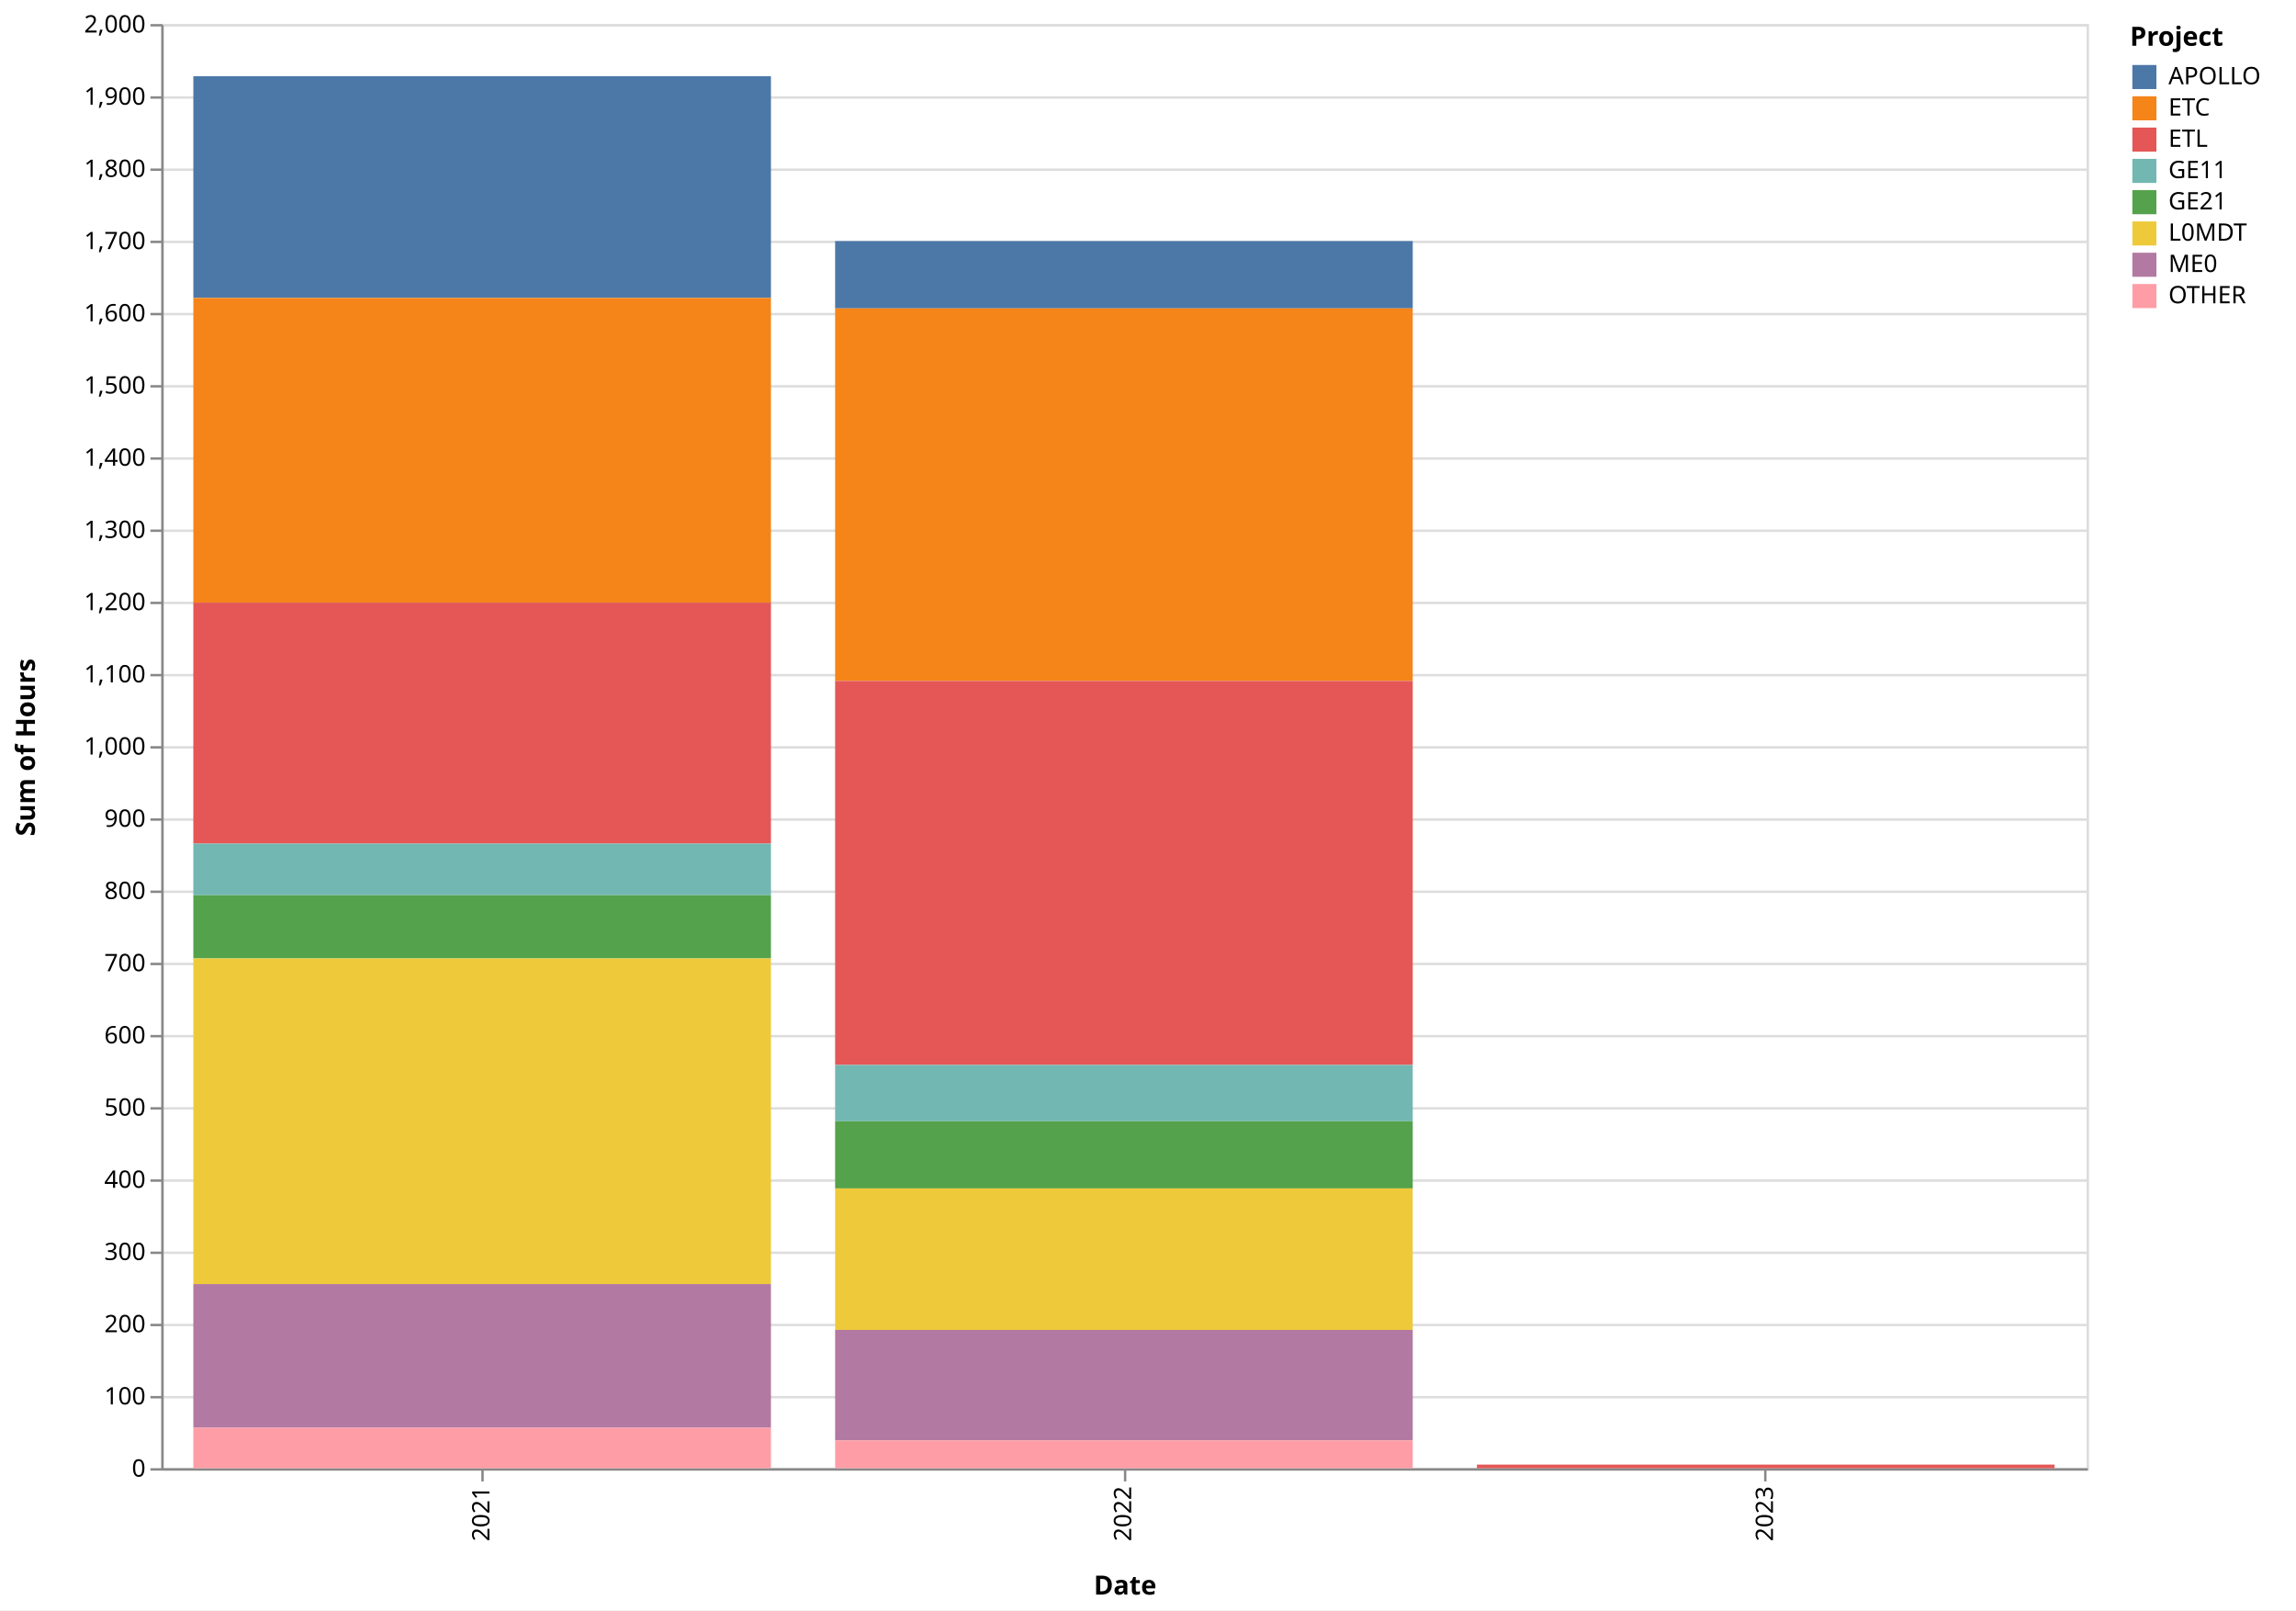
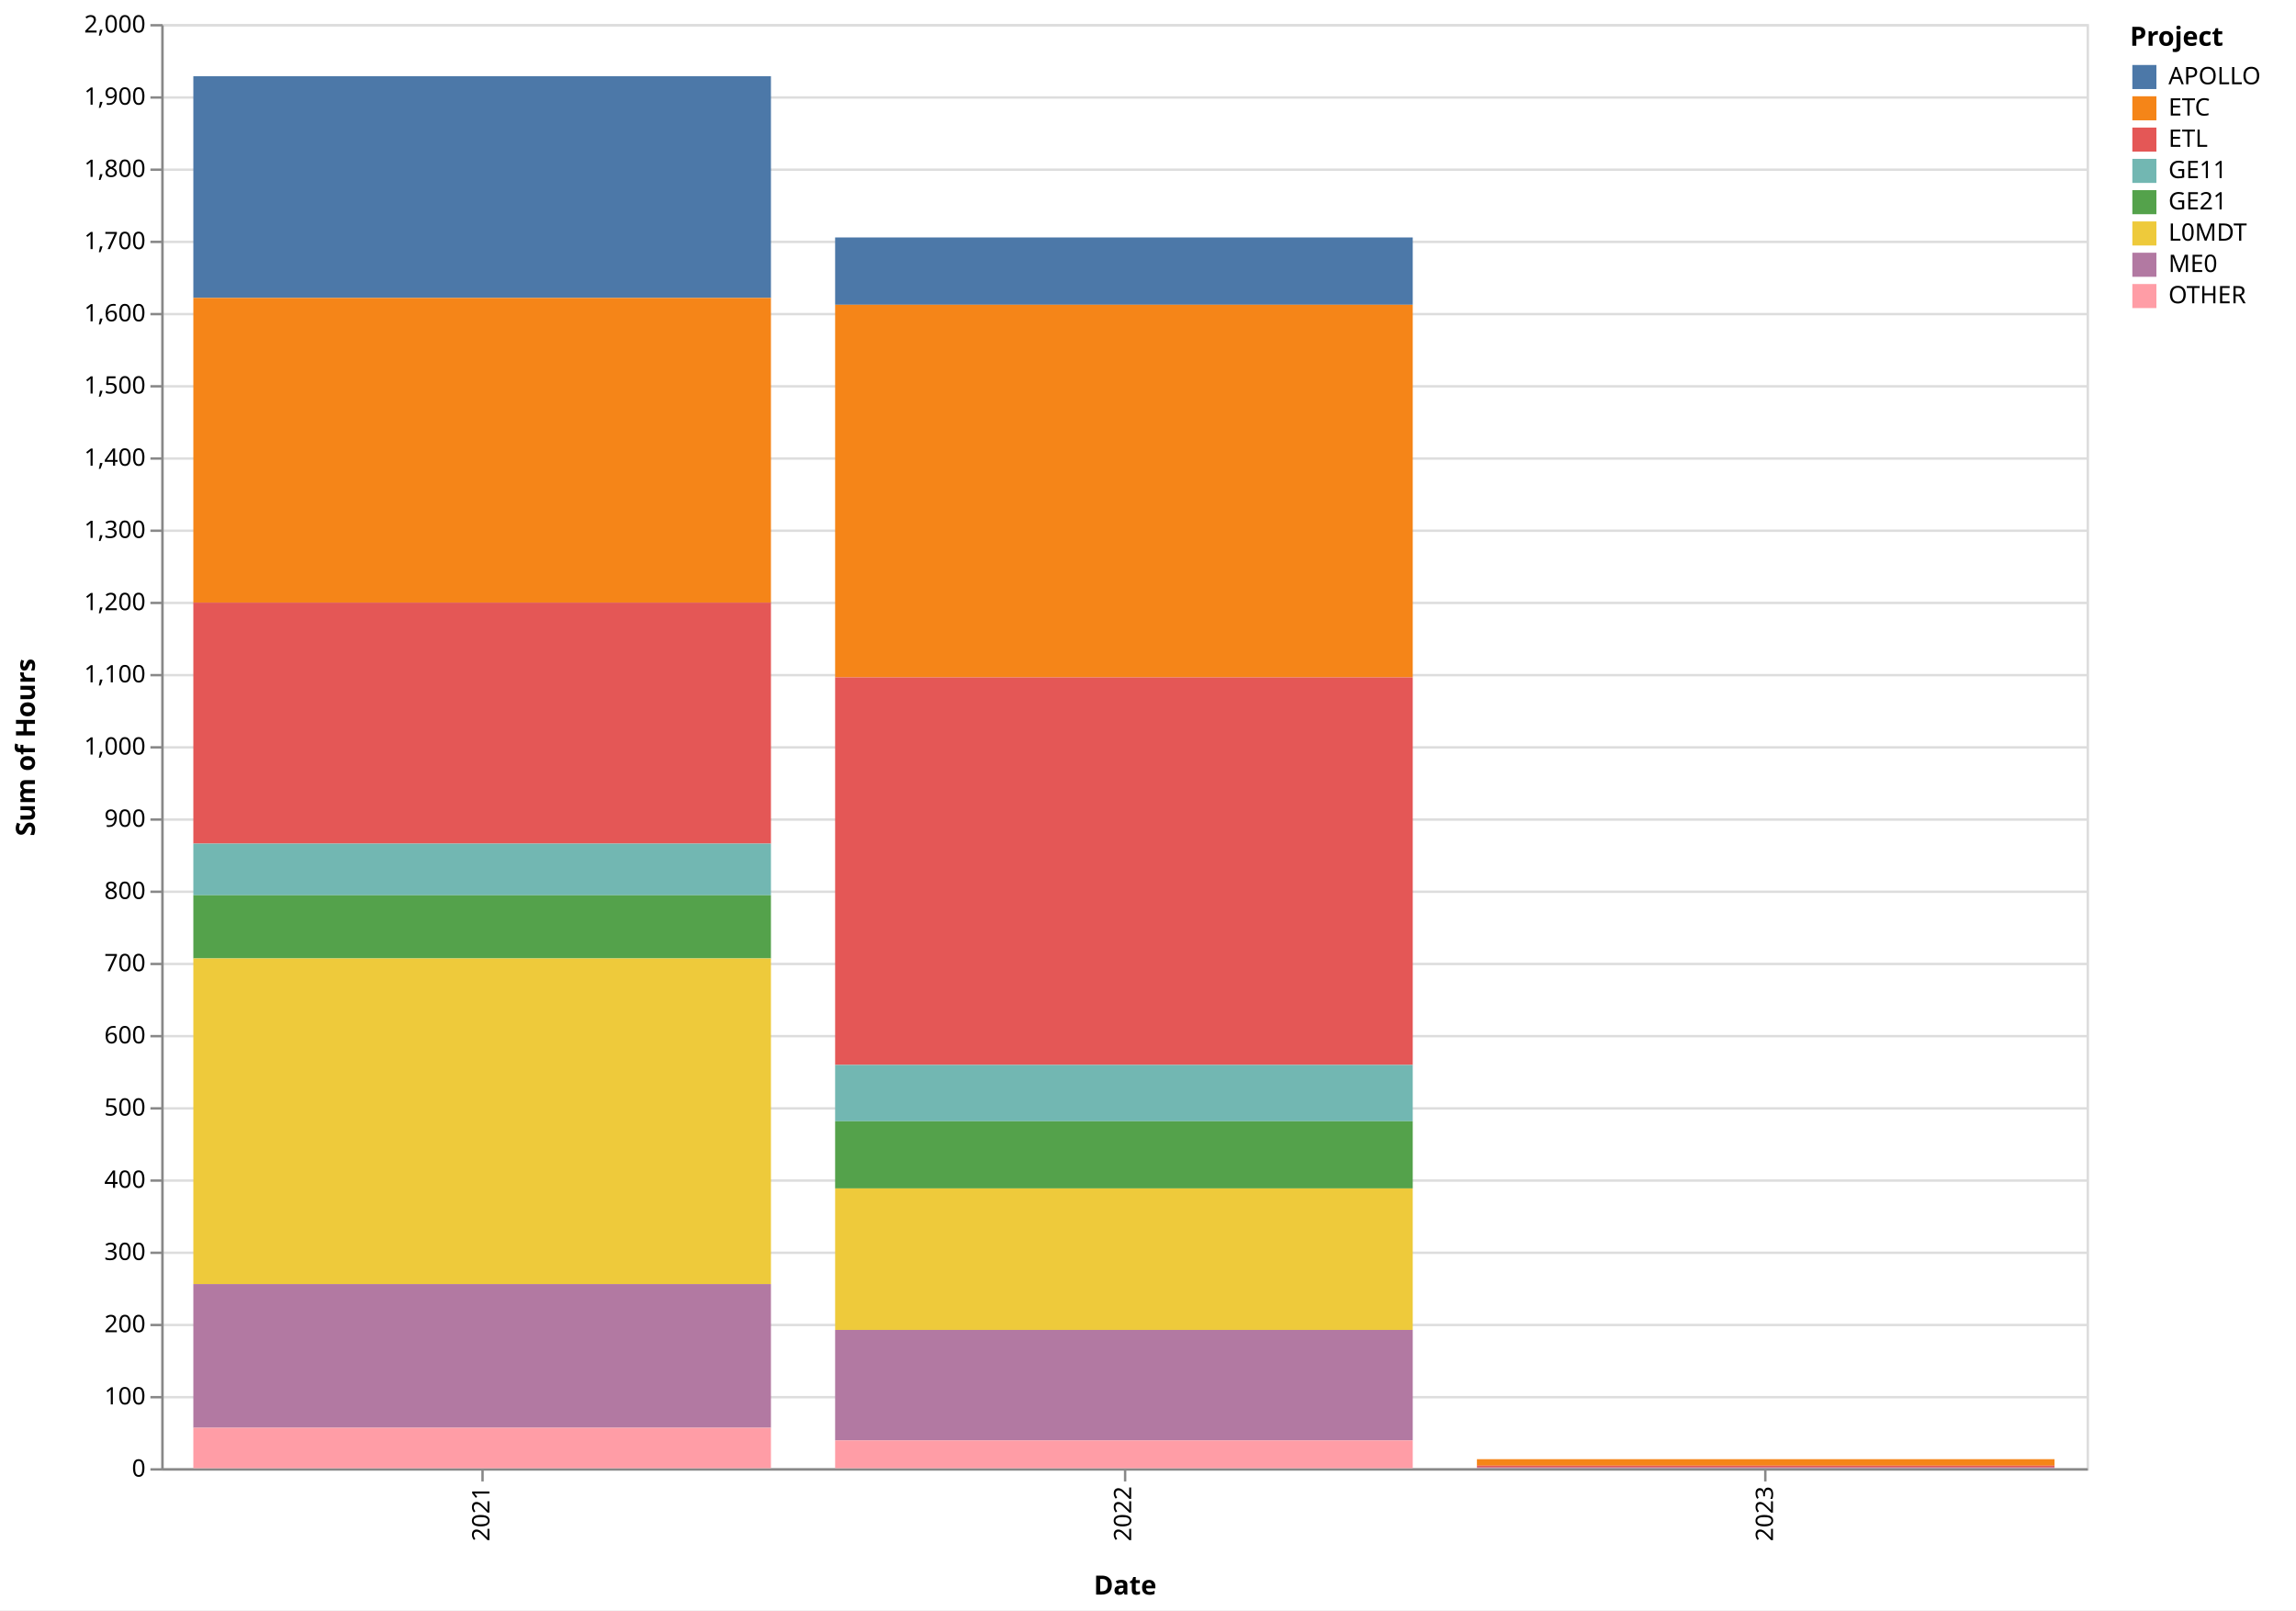
<svg xmlns="http://www.w3.org/2000/svg" class="marks" width="954" height="669" viewBox="0 0 954 669" version="1.1">
  <rect width="954" height="669" style="fill: white;" />
  <g transform="translate(67,10)">
    <g class="mark-group role-frame root">
      <g transform="translate(0,0)">
        <path class="background" d="M0.5,0.5h800v600h-800Z" style="fill: none; stroke: #ddd;" />
        <g>
          <g class="mark-group role-axis">
            <g transform="translate(0.5,0.5)">
              <path class="background" d="M0,0h0v0h0Z" style="pointer-events: none; fill: none;" />
              <g>
                <g class="mark-rule role-axis-grid" style="pointer-events: none;">
                  <line transform="translate(0,600)" x2="800" y2="0" style="fill: none; stroke: #ddd; stroke-width: 1; opacity: 1;" />
                  <line transform="translate(0,570)" x2="800" y2="0" style="fill: none; stroke: #ddd; stroke-width: 1; opacity: 1;" />
                  <line transform="translate(0,540)" x2="800" y2="0" style="fill: none; stroke: #ddd; stroke-width: 1; opacity: 1;" />
                  <line transform="translate(0,510)" x2="800" y2="0" style="fill: none; stroke: #ddd; stroke-width: 1; opacity: 1;" />
                  <line transform="translate(0,480)" x2="800" y2="0" style="fill: none; stroke: #ddd; stroke-width: 1; opacity: 1;" />
                  <line transform="translate(0,450)" x2="800" y2="0" style="fill: none; stroke: #ddd; stroke-width: 1; opacity: 1;" />
                  <line transform="translate(0,420)" x2="800" y2="0" style="fill: none; stroke: #ddd; stroke-width: 1; opacity: 1;" />
                  <line transform="translate(0,390)" x2="800" y2="0" style="fill: none; stroke: #ddd; stroke-width: 1; opacity: 1;" />
                  <line transform="translate(0,360)" x2="800" y2="0" style="fill: none; stroke: #ddd; stroke-width: 1; opacity: 1;" />
                  <line transform="translate(0,330)" x2="800" y2="0" style="fill: none; stroke: #ddd; stroke-width: 1; opacity: 1;" />
                  <line transform="translate(0,300)" x2="800" y2="0" style="fill: none; stroke: #ddd; stroke-width: 1; opacity: 1;" />
                  <line transform="translate(0,270)" x2="800" y2="0" style="fill: none; stroke: #ddd; stroke-width: 1; opacity: 1;" />
                  <line transform="translate(0,240)" x2="800" y2="0" style="fill: none; stroke: #ddd; stroke-width: 1; opacity: 1;" />
                  <line transform="translate(0,210)" x2="800" y2="0" style="fill: none; stroke: #ddd; stroke-width: 1; opacity: 1;" />
                  <line transform="translate(0,180)" x2="800" y2="0" style="fill: none; stroke: #ddd; stroke-width: 1; opacity: 1;" />
                  <line transform="translate(0,150)" x2="800" y2="0" style="fill: none; stroke: #ddd; stroke-width: 1; opacity: 1;" />
                  <line transform="translate(0,120)" x2="800" y2="0" style="fill: none; stroke: #ddd; stroke-width: 1; opacity: 1;" />
                  <line transform="translate(0,90)" x2="800" y2="0" style="fill: none; stroke: #ddd; stroke-width: 1; opacity: 1;" />
                  <line transform="translate(0,60)" x2="800" y2="0" style="fill: none; stroke: #ddd; stroke-width: 1; opacity: 1;" />
                  <line transform="translate(0,30)" x2="800" y2="0" style="fill: none; stroke: #ddd; stroke-width: 1; opacity: 1;" />
                  <line transform="translate(0,0)" x2="800" y2="0" style="fill: none; stroke: #ddd; stroke-width: 1; opacity: 1;" />
                </g>
              </g>
              <path class="foreground" d="" style="pointer-events: none; display: none; fill: none;" />
            </g>
          </g>
          <g class="mark-group role-axis">
            <g transform="translate(0.5,600.5)">
              <path class="background" d="M0,0h0v0h0Z" style="pointer-events: none; fill: none;" />
              <g>
                <g class="mark-rule role-axis-tick" style="pointer-events: none;">
                  <line transform="translate(133,0)" x2="0" y2="5" style="fill: none; stroke: #888; stroke-width: 1; opacity: 1;" />
                  <line transform="translate(400,0)" x2="0" y2="5" style="fill: none; stroke: #888; stroke-width: 1; opacity: 1;" />
                  <line transform="translate(666,0)" x2="0" y2="5" style="fill: none; stroke: #888; stroke-width: 1; opacity: 1;" />
                </g>
                <g class="mark-text role-axis-label" style="pointer-events: none;">
                  <text text-anchor="end" transform="translate(132.8333,7) rotate(270) translate(0,3)" style="font-family: sans-serif; font-size: 10px; fill: #000; opacity: 1;">2021</text>
                  <text text-anchor="end" transform="translate(399.5,7) rotate(270) translate(0,3)" style="font-family: sans-serif; font-size: 10px; fill: #000; opacity: 1;">2022</text>
                  <text text-anchor="end" transform="translate(666.1667,7) rotate(270) translate(0,3)" style="font-family: sans-serif; font-size: 10px; fill: #000; opacity: 1;">2023</text>
                </g>
                <g class="mark-rule role-axis-domain" style="pointer-events: none;">
                  <line transform="translate(0,0)" x2="800" y2="0" style="fill: none; stroke: #888; stroke-width: 1; opacity: 1;" />
                </g>
                <g class="mark-text role-axis-title" style="pointer-events: none;">
                  <text text-anchor="middle" transform="translate(400,52)" style="font-family: sans-serif; font-size: 11px; font-weight: bold; fill: #000; opacity: 1;">Date</text>
                </g>
              </g>
              <path class="foreground" d="" style="pointer-events: none; display: none; fill: none;" />
            </g>
          </g>
          <g class="mark-group role-axis">
            <g transform="translate(0.5,0.5)">
              <path class="background" d="M0,0h0v0h0Z" style="pointer-events: none; fill: none;" />
              <g>
                <g class="mark-rule role-axis-tick" style="pointer-events: none;">
                  <line transform="translate(0,600)" x2="-5" y2="0" style="fill: none; stroke: #888; stroke-width: 1; opacity: 1;" />
                  <line transform="translate(0,570)" x2="-5" y2="0" style="fill: none; stroke: #888; stroke-width: 1; opacity: 1;" />
                  <line transform="translate(0,540)" x2="-5" y2="0" style="fill: none; stroke: #888; stroke-width: 1; opacity: 1;" />
                  <line transform="translate(0,510)" x2="-5" y2="0" style="fill: none; stroke: #888; stroke-width: 1; opacity: 1;" />
                  <line transform="translate(0,480)" x2="-5" y2="0" style="fill: none; stroke: #888; stroke-width: 1; opacity: 1;" />
                  <line transform="translate(0,450)" x2="-5" y2="0" style="fill: none; stroke: #888; stroke-width: 1; opacity: 1;" />
                  <line transform="translate(0,420)" x2="-5" y2="0" style="fill: none; stroke: #888; stroke-width: 1; opacity: 1;" />
                  <line transform="translate(0,390)" x2="-5" y2="0" style="fill: none; stroke: #888; stroke-width: 1; opacity: 1;" />
                  <line transform="translate(0,360)" x2="-5" y2="0" style="fill: none; stroke: #888; stroke-width: 1; opacity: 1;" />
                  <line transform="translate(0,330)" x2="-5" y2="0" style="fill: none; stroke: #888; stroke-width: 1; opacity: 1;" />
                  <line transform="translate(0,300)" x2="-5" y2="0" style="fill: none; stroke: #888; stroke-width: 1; opacity: 1;" />
                  <line transform="translate(0,270)" x2="-5" y2="0" style="fill: none; stroke: #888; stroke-width: 1; opacity: 1;" />
                  <line transform="translate(0,240)" x2="-5" y2="0" style="fill: none; stroke: #888; stroke-width: 1; opacity: 1;" />
                  <line transform="translate(0,210)" x2="-5" y2="0" style="fill: none; stroke: #888; stroke-width: 1; opacity: 1;" />
                  <line transform="translate(0,180)" x2="-5" y2="0" style="fill: none; stroke: #888; stroke-width: 1; opacity: 1;" />
                  <line transform="translate(0,150)" x2="-5" y2="0" style="fill: none; stroke: #888; stroke-width: 1; opacity: 1;" />
                  <line transform="translate(0,120)" x2="-5" y2="0" style="fill: none; stroke: #888; stroke-width: 1; opacity: 1;" />
                  <line transform="translate(0,90)" x2="-5" y2="0" style="fill: none; stroke: #888; stroke-width: 1; opacity: 1;" />
                  <line transform="translate(0,60)" x2="-5" y2="0" style="fill: none; stroke: #888; stroke-width: 1; opacity: 1;" />
                  <line transform="translate(0,30)" x2="-5" y2="0" style="fill: none; stroke: #888; stroke-width: 1; opacity: 1;" />
                  <line transform="translate(0,0)" x2="-5" y2="0" style="fill: none; stroke: #888; stroke-width: 1; opacity: 1;" />
                </g>
                <g class="mark-text role-axis-label" style="pointer-events: none;">
                  <text text-anchor="end" transform="translate(-7,603)" style="font-family: sans-serif; font-size: 10px; fill: #000; opacity: 1;">0</text>
                  <text text-anchor="end" transform="translate(-7,573)" style="font-family: sans-serif; font-size: 10px; fill: #000; opacity: 1;">100</text>
                  <text text-anchor="end" transform="translate(-7,543)" style="font-family: sans-serif; font-size: 10px; fill: #000; opacity: 1;">200</text>
                  <text text-anchor="end" transform="translate(-7,513)" style="font-family: sans-serif; font-size: 10px; fill: #000; opacity: 1;">300</text>
                  <text text-anchor="end" transform="translate(-7,483)" style="font-family: sans-serif; font-size: 10px; fill: #000; opacity: 1;">400</text>
                  <text text-anchor="end" transform="translate(-7,453)" style="font-family: sans-serif; font-size: 10px; fill: #000; opacity: 1;">500</text>
                  <text text-anchor="end" transform="translate(-7,423)" style="font-family: sans-serif; font-size: 10px; fill: #000; opacity: 1;">600</text>
                  <text text-anchor="end" transform="translate(-7,393)" style="font-family: sans-serif; font-size: 10px; fill: #000; opacity: 1;">700</text>
                  <text text-anchor="end" transform="translate(-7,363)" style="font-family: sans-serif; font-size: 10px; fill: #000; opacity: 1;">800</text>
                  <text text-anchor="end" transform="translate(-7,333)" style="font-family: sans-serif; font-size: 10px; fill: #000; opacity: 1;">900</text>
                  <text text-anchor="end" transform="translate(-7,303)" style="font-family: sans-serif; font-size: 10px; fill: #000; opacity: 1;">1,000</text>
                  <text text-anchor="end" transform="translate(-7,273)" style="font-family: sans-serif; font-size: 10px; fill: #000; opacity: 1;">1,100</text>
                  <text text-anchor="end" transform="translate(-7,243)" style="font-family: sans-serif; font-size: 10px; fill: #000; opacity: 1;">1,200</text>
                  <text text-anchor="end" transform="translate(-7,213)" style="font-family: sans-serif; font-size: 10px; fill: #000; opacity: 1;">1,300</text>
                  <text text-anchor="end" transform="translate(-7,183)" style="font-family: sans-serif; font-size: 10px; fill: #000; opacity: 1;">1,400</text>
                  <text text-anchor="end" transform="translate(-7,153)" style="font-family: sans-serif; font-size: 10px; fill: #000; opacity: 1;">1,500</text>
                  <text text-anchor="end" transform="translate(-7,123)" style="font-family: sans-serif; font-size: 10px; fill: #000; opacity: 1;">1,600</text>
                  <text text-anchor="end" transform="translate(-7,93)" style="font-family: sans-serif; font-size: 10px; fill: #000; opacity: 1;">1,700</text>
                  <text text-anchor="end" transform="translate(-7,63)" style="font-family: sans-serif; font-size: 10px; fill: #000; opacity: 1;">1,800</text>
                  <text text-anchor="end" transform="translate(-7,33)" style="font-family: sans-serif; font-size: 10px; fill: #000; opacity: 1;">1,900</text>
                  <text text-anchor="end" transform="translate(-7,3)" style="font-family: sans-serif; font-size: 10px; fill: #000; opacity: 1;">2,000</text>
                </g>
                <g class="mark-rule role-axis-domain" style="pointer-events: none;">
                  <line transform="translate(0,600)" x2="0" y2="-600" style="fill: none; stroke: #888; stroke-width: 1; opacity: 1;" />
                </g>
                <g class="mark-text role-axis-title" style="pointer-events: none;">
                  <text text-anchor="middle" transform="translate(-51,300) rotate(-90) translate(0,-2)" style="font-family: sans-serif; font-size: 11px; font-weight: bold; fill: #000; opacity: 1;">Sum of Hours</text>
                </g>
              </g>
              <path class="foreground" d="" style="pointer-events: none; display: none; fill: none;" />
            </g>
          </g>
          <g class="mark-rect role-mark marks">
            <path d="M13.333,21.675h240v92.1h-240Z" style="fill: #4c78a8;" />
-             <path d="M280,90.15h240v27.975h-240Z" style="fill: #4c78a8;" />
+             <path d="M280,88.65h240v27.975h-240Z" style="fill: #4c78a8;" />
            <path d="M13.333,113.775h240v126.6h-240Z" style="fill: #f58518;" />
-             <path d="M280,118.125h240v154.8h-240Z" style="fill: #f58518;" />
+             <path d="M280,116.625h240v154.8h-240Z" style="fill: #f58518;" />
+             <path d="M546.667,596.25h240v2.7h-240Z" style="fill: #f58518;" />
            <path d="M13.333,240.375h240v100.125h-240Z" style="fill: #e45756;" />
-             <path d="M280,272.925h240v159.525h-240Z" style="fill: #e45756;" />
-             <path d="M546.667,598.5h240v1.5h-240Z" style="fill: #e45756;" />
+             <path d="M280,271.425h240v161.025h-240Z" style="fill: #e45756;" />
+             <path d="M546.667,598.95h240v0.75h-240Z" style="fill: #e45756;" />
            <path d="M13.333,340.5h240v21.45h-240Z" style="fill: #72b7b2;" />
            <path d="M280,432.45h240v23.4h-240Z" style="fill: #72b7b2;" />
            <path d="M13.333,361.95h240v26.25h-240Z" style="fill: #54a24b;" />
            <path d="M280,455.85h240v27.9h-240Z" style="fill: #54a24b;" />
            <path d="M13.333,388.2h240v135.3h-240Z" style="fill: #eeca3b;" />
            <path d="M280,483.75h240v58.8h-240Z" style="fill: #eeca3b;" />
            <path d="M13.333,523.5h240v59.7h-240Z" style="fill: #b279a2;" />
            <path d="M280,542.55h240v45.9h-240Z" style="fill: #b279a2;" />
+             <path d="M546.667,599.7h240v0.3h-240Z" style="fill: #b279a2;" />
            <path d="M13.333,583.2h240v16.8h-240Z" style="fill: #ff9da6;" />
            <path d="M280,588.45h240v11.55h-240Z" style="fill: #ff9da6;" />
          </g>
          <g class="mark-group role-legend">
            <g transform="translate(818,0)">
              <path class="background" d="M0,0h64v118h-64Z" style="pointer-events: none; fill: none;" />
              <g>
                <g class="mark-group role-legend-entry">
                  <g transform="translate(0,16)">
                    <path class="background" d="M0,0h0v0h0Z" style="pointer-events: none; fill: none;" />
                    <g>
                      <g class="mark-group role-scope">
                        <g transform="translate(0,0)">
                          <path class="background" d="M0,0h64v11h-64Z" style="pointer-events: none; fill: none; opacity: 1;" />
                          <g>
                            <g class="mark-symbol role-legend-symbol" style="pointer-events: none;">
                              <path transform="translate(6,6)" d="M-5,-5h10v10h-10Z" style="fill: #4c78a8; stroke-width: 1.5; opacity: 1;" />
                            </g>
                            <g class="mark-text role-legend-label" style="pointer-events: none;">
                              <text text-anchor="start" transform="translate(16,9)" style="font-family: sans-serif; font-size: 10px; fill: #000; opacity: 1;">APOLLO</text>
                            </g>
                          </g>
                          <path class="foreground" d="" style="pointer-events: none; display: none; fill: none;" />
                        </g>
                        <g transform="translate(0,13)">
                          <path class="background" d="M0,0h64v11h-64Z" style="pointer-events: none; fill: none; opacity: 1;" />
                          <g>
                            <g class="mark-symbol role-legend-symbol" style="pointer-events: none;">
                              <path transform="translate(6,6)" d="M-5,-5h10v10h-10Z" style="fill: #f58518; stroke-width: 1.5; opacity: 1;" />
                            </g>
                            <g class="mark-text role-legend-label" style="pointer-events: none;">
                              <text text-anchor="start" transform="translate(16,9)" style="font-family: sans-serif; font-size: 10px; fill: #000; opacity: 1;">ETC</text>
                            </g>
                          </g>
                          <path class="foreground" d="" style="pointer-events: none; display: none; fill: none;" />
                        </g>
                        <g transform="translate(0,26)">
                          <path class="background" d="M0,0h64v11h-64Z" style="pointer-events: none; fill: none; opacity: 1;" />
                          <g>
                            <g class="mark-symbol role-legend-symbol" style="pointer-events: none;">
                              <path transform="translate(6,6)" d="M-5,-5h10v10h-10Z" style="fill: #e45756; stroke-width: 1.5; opacity: 1;" />
                            </g>
                            <g class="mark-text role-legend-label" style="pointer-events: none;">
                              <text text-anchor="start" transform="translate(16,9)" style="font-family: sans-serif; font-size: 10px; fill: #000; opacity: 1;">ETL</text>
                            </g>
                          </g>
                          <path class="foreground" d="" style="pointer-events: none; display: none; fill: none;" />
                        </g>
                        <g transform="translate(0,39)">
                          <path class="background" d="M0,0h64v11h-64Z" style="pointer-events: none; fill: none; opacity: 1;" />
                          <g>
                            <g class="mark-symbol role-legend-symbol" style="pointer-events: none;">
                              <path transform="translate(6,6)" d="M-5,-5h10v10h-10Z" style="fill: #72b7b2; stroke-width: 1.5; opacity: 1;" />
                            </g>
                            <g class="mark-text role-legend-label" style="pointer-events: none;">
                              <text text-anchor="start" transform="translate(16,9)" style="font-family: sans-serif; font-size: 10px; fill: #000; opacity: 1;">GE11</text>
                            </g>
                          </g>
                          <path class="foreground" d="" style="pointer-events: none; display: none; fill: none;" />
                        </g>
                        <g transform="translate(0,52)">
                          <path class="background" d="M0,0h64v11h-64Z" style="pointer-events: none; fill: none; opacity: 1;" />
                          <g>
                            <g class="mark-symbol role-legend-symbol" style="pointer-events: none;">
                              <path transform="translate(6,6)" d="M-5,-5h10v10h-10Z" style="fill: #54a24b; stroke-width: 1.5; opacity: 1;" />
                            </g>
                            <g class="mark-text role-legend-label" style="pointer-events: none;">
                              <text text-anchor="start" transform="translate(16,9)" style="font-family: sans-serif; font-size: 10px; fill: #000; opacity: 1;">GE21</text>
                            </g>
                          </g>
                          <path class="foreground" d="" style="pointer-events: none; display: none; fill: none;" />
                        </g>
                        <g transform="translate(0,65)">
                          <path class="background" d="M0,0h64v11h-64Z" style="pointer-events: none; fill: none; opacity: 1;" />
                          <g>
                            <g class="mark-symbol role-legend-symbol" style="pointer-events: none;">
                              <path transform="translate(6,6)" d="M-5,-5h10v10h-10Z" style="fill: #eeca3b; stroke-width: 1.5; opacity: 1;" />
                            </g>
                            <g class="mark-text role-legend-label" style="pointer-events: none;">
                              <text text-anchor="start" transform="translate(16,9)" style="font-family: sans-serif; font-size: 10px; fill: #000; opacity: 1;">L0MDT</text>
                            </g>
                          </g>
                          <path class="foreground" d="" style="pointer-events: none; display: none; fill: none;" />
                        </g>
                        <g transform="translate(0,78)">
                          <path class="background" d="M0,0h64v11h-64Z" style="pointer-events: none; fill: none; opacity: 1;" />
                          <g>
                            <g class="mark-symbol role-legend-symbol" style="pointer-events: none;">
                              <path transform="translate(6,6)" d="M-5,-5h10v10h-10Z" style="fill: #b279a2; stroke-width: 1.5; opacity: 1;" />
                            </g>
                            <g class="mark-text role-legend-label" style="pointer-events: none;">
                              <text text-anchor="start" transform="translate(16,9)" style="font-family: sans-serif; font-size: 10px; fill: #000; opacity: 1;">ME0</text>
                            </g>
                          </g>
                          <path class="foreground" d="" style="pointer-events: none; display: none; fill: none;" />
                        </g>
                        <g transform="translate(0,91)">
                          <path class="background" d="M0,0h64v11h-64Z" style="pointer-events: none; fill: none; opacity: 1;" />
                          <g>
                            <g class="mark-symbol role-legend-symbol" style="pointer-events: none;">
                              <path transform="translate(6,6)" d="M-5,-5h10v10h-10Z" style="fill: #ff9da6; stroke-width: 1.5; opacity: 1;" />
                            </g>
                            <g class="mark-text role-legend-label" style="pointer-events: none;">
                              <text text-anchor="start" transform="translate(16,9)" style="font-family: sans-serif; font-size: 10px; fill: #000; opacity: 1;">OTHER</text>
                            </g>
                          </g>
                          <path class="foreground" d="" style="pointer-events: none; display: none; fill: none;" />
                        </g>
                      </g>
                    </g>
                    <path class="foreground" d="" style="pointer-events: none; display: none; fill: none;" />
                  </g>
                </g>
                <g class="mark-text role-legend-title" style="pointer-events: none;">
                  <text text-anchor="start" transform="translate(0,9)" style="font-family: sans-serif; font-size: 11px; font-weight: bold; fill: #000; opacity: 1;">Project</text>
                </g>
              </g>
              <path class="foreground" d="" style="pointer-events: none; display: none; fill: none;" />
            </g>
          </g>
        </g>
        <path class="foreground" d="" style="display: none; fill: none;" />
      </g>
    </g>
  </g>
</svg>
